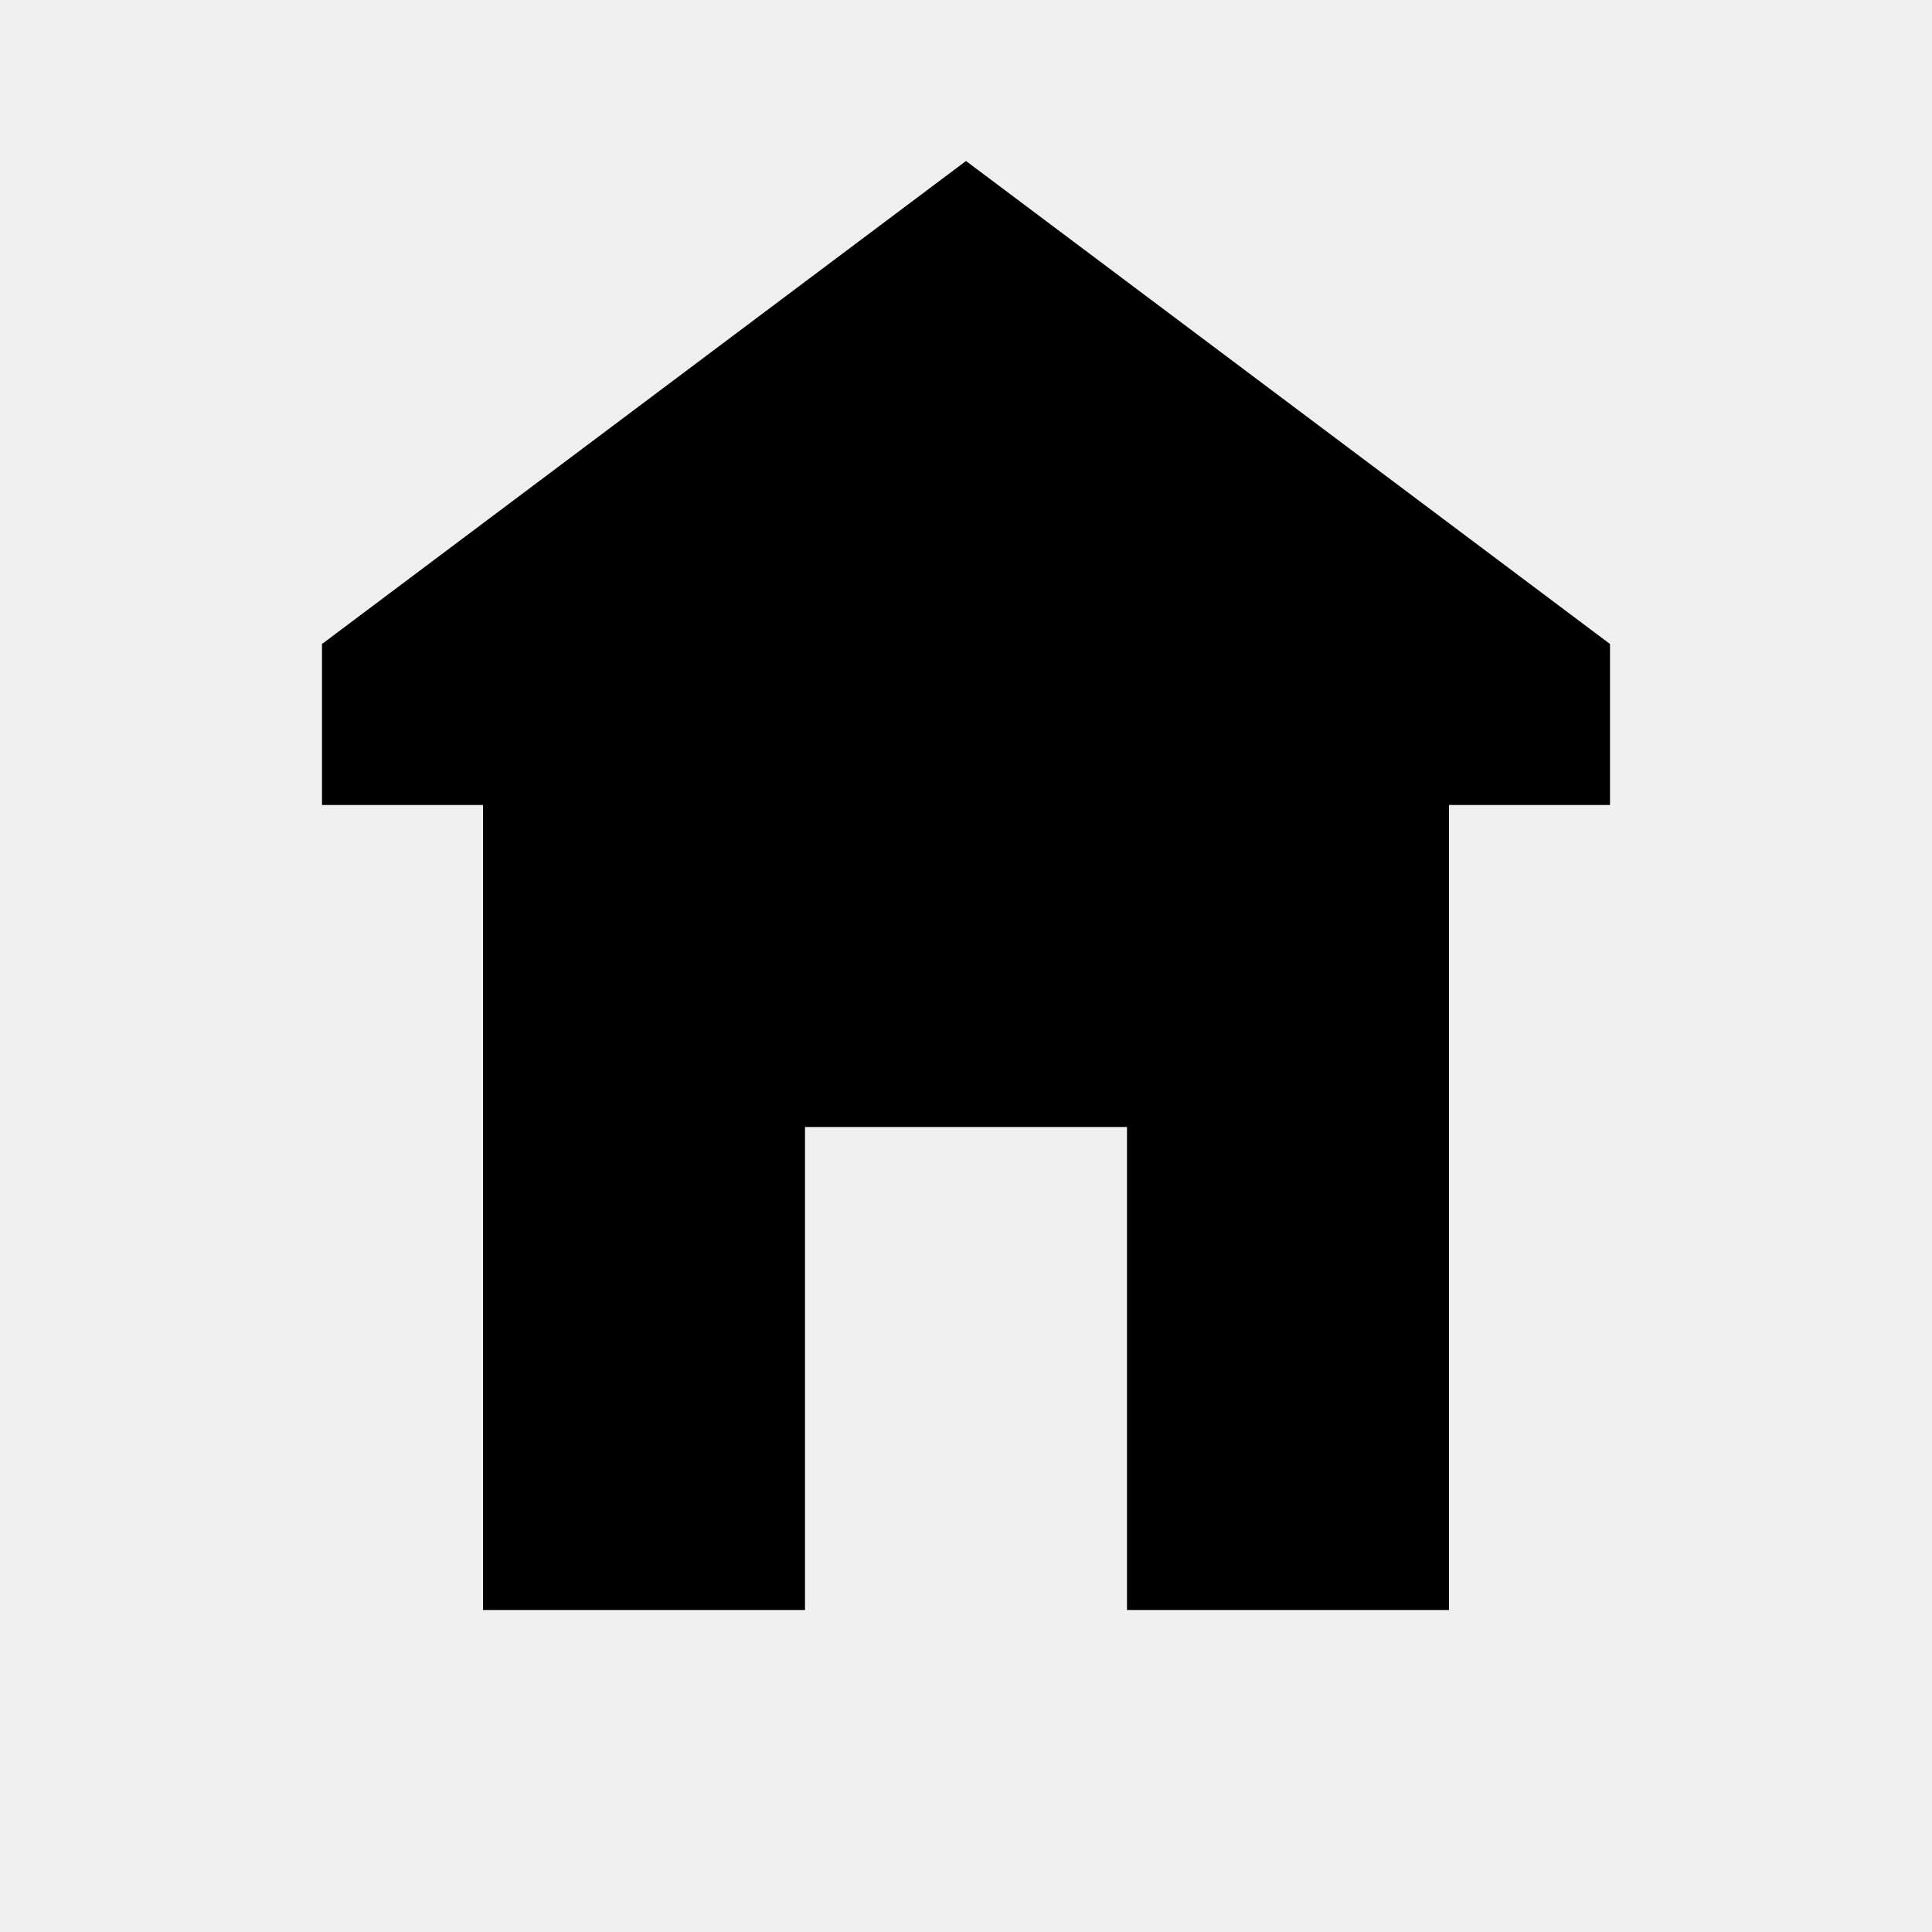
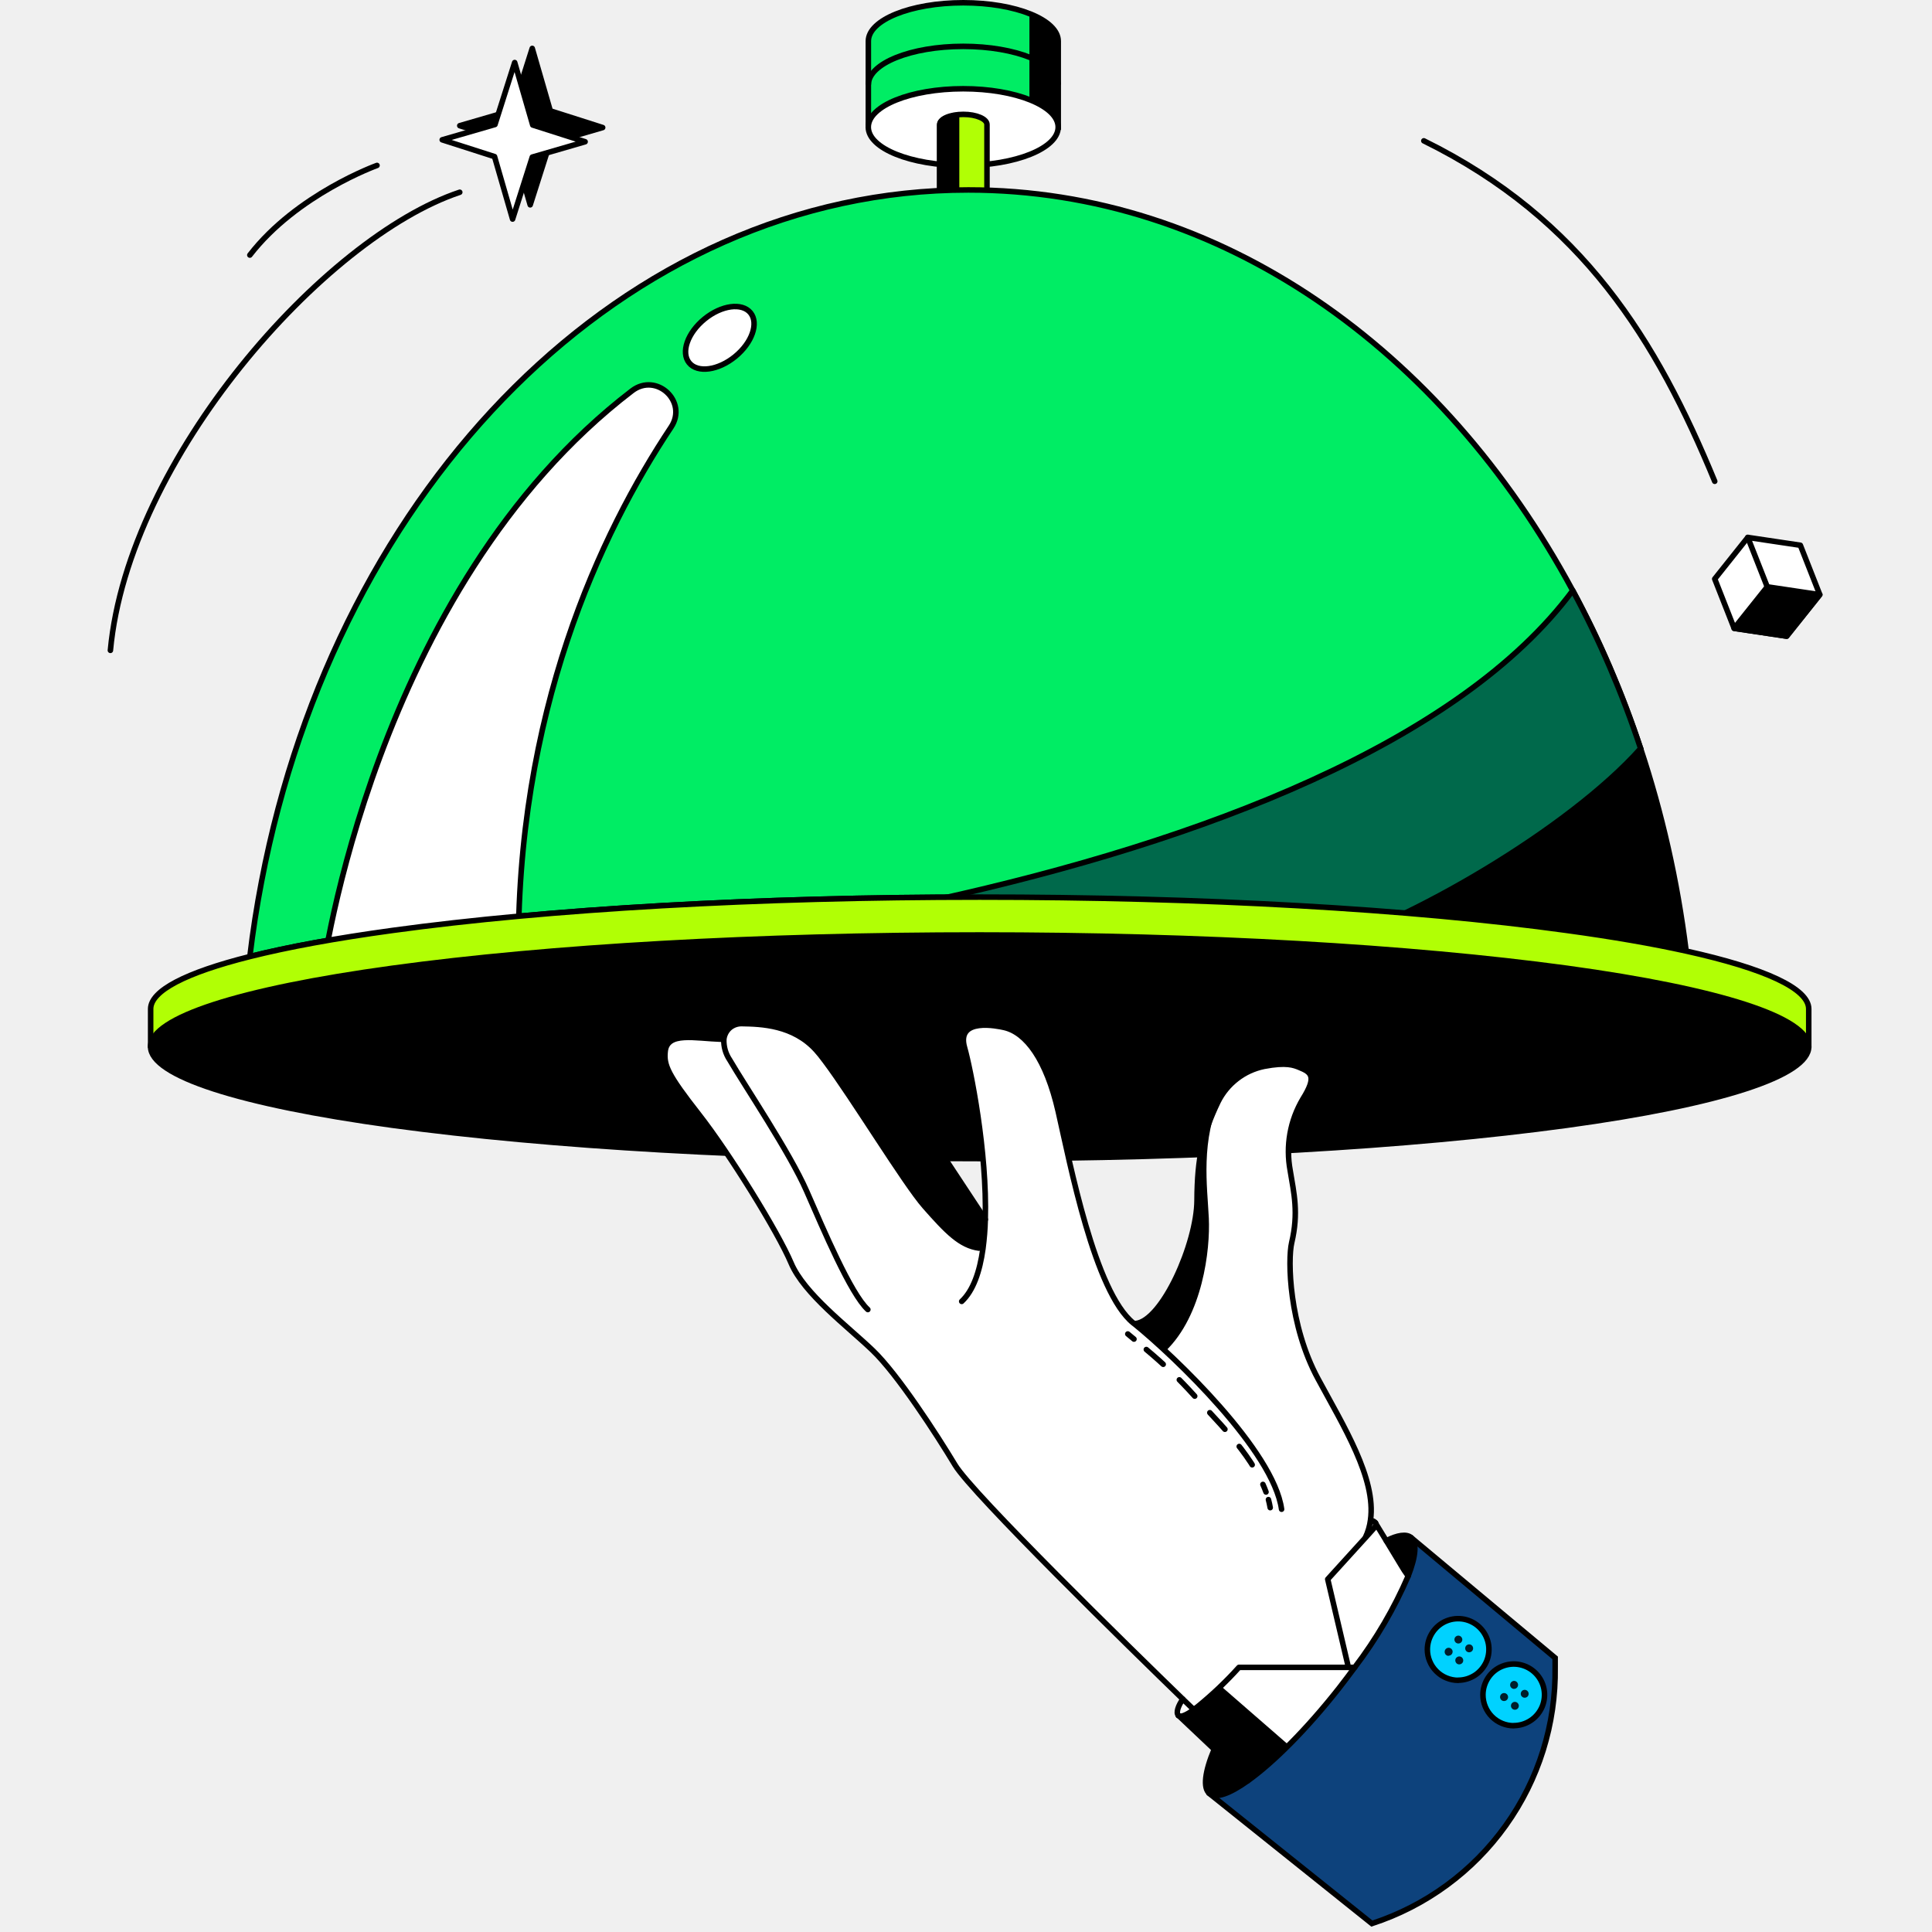
- <svg xmlns="http://www.w3.org/2000/svg" width="24" height="24" viewBox="0 0 24 24" fill="none">
-   <path d="M12 2L4 8V10H6V20H10V14H14V20H18V10H20V8L12 2Z" fill="currentColor" />
-   <path d="M12 4.5L17 8H7L12 4.5Z" fill="currentColor" opacity="0.7" />
+ <svg xmlns="http://www.w3.org/2000/svg" width="24" height="24" viewBox="193 59 311 350" fill="none">
+   <g clip-path="url(#clip0_92_1631)">
+     <path d="M365.21 82.02V66.45C365.21 62.61 357.51 59.5 348.01 59.5C338.51 59.5 330.81 62.61 330.81 66.45V81.28L365.21 82.02Z" fill="#00ED64" stroke="black" stroke-miterlimit="10" />
+     <path d="M365.2 82.028C365.2 78.188 357.5 75.078 348 75.078C338.5 75.078 330.8 78.188 330.8 82.028C330.8 85.868 338.5 88.978 348 88.978C357.5 88.978 365.2 85.868 365.2 82.028Z" fill="white" stroke="black" stroke-miterlimit="10" />
+     <path d="M352.3 105.209V81.559C352.3 80.549 350.39 79.719 348.02 79.719C345.65 79.719 343.74 80.529 343.74 81.559V105.209H352.29H352.3Z" fill="#B1FF05" stroke="black" stroke-miterlimit="10" />
+     <path d="M330.81 74.348C330.81 70.508 338.5 67.398 348 67.398C357.5 67.398 365.2 70.508 365.2 74.348" stroke="black" stroke-miterlimit="10" />
+     <path d="M346.79 101.849V79.879C346.79 79.879 343.74 80.249 343.74 81.629V101.999L346.79 101.859V101.849Z" fill="black" stroke="black" stroke-miterlimit="10" />
+     <path d="M363.36 63.341C365.15 64.721 365.22 65.951 365.22 67.151C365.22 68.341 365.2 81.461 365.2 81.501C364.64 78.551 359.99 77.031 359.99 77.031V61.461C361.21 61.901 362.35 62.531 363.36 63.341Z" fill="black" />
+     <path d="M266.36 78.99L256.79 81.769L266.28 84.76L269.55 96.109L273.12 84.889L282.68 82.109L273.19 79.079L269.92 67.769L266.36 78.99Z" fill="black" stroke="black" stroke-linecap="round" stroke-linejoin="round" />
+     <path d="M263.17 81.558L253.61 84.328L263.09 87.368L266.36 98.688L269.93 87.458L279.5 84.678L270.01 81.648L266.74 70.328L263.17 81.558Z" fill="white" stroke="black" stroke-linecap="round" stroke-linejoin="round" />
+     <path d="M193.5 176.818C196.73 142.068 232.24 101.998 256.79 93.828" stroke="black" stroke-linecap="round" stroke-linejoin="round" />
+     <path d="M431.44 84.512C460.23 98.692 473.66 120.762 484.14 146.192" stroke="black" stroke-linecap="round" stroke-linejoin="round" />
+     <path d="M241.8 88.969C241.8 88.969 227.28 94.179 218.76 105.209" stroke="black" stroke-linecap="round" stroke-linejoin="round" />
+     <path d="M490.13 156.359L484.14 163.879L487.66 172.829L497.17 174.249L503.17 166.729L499.65 157.779L490.14 156.359H490.13Z" fill="white" stroke="black" stroke-linecap="round" stroke-linejoin="round" />
+     <path d="M497.17 174.249L503.17 166.729L493.66 165.309L487.66 172.829L497.17 174.249Z" fill="black" stroke="black" stroke-linecap="round" stroke-linejoin="round" />
+     <path d="M490.13 156.359L493.65 165.299" stroke="black" stroke-linecap="round" stroke-linejoin="round" />
+     <path d="M458.41 165.98C434.81 122.22 394.58 93.41 348.92 93.41C286.73 93.41 234.62 146.85 220.88 218.7C220.02 223.16 219.31 227.69 218.76 232.29C225.6 230.57 234.28 228.97 244.58 227.56C273 223.66 310.78 221.52 350.97 221.52C373.75 221.52 395.77 222.2 415.74 223.5C433.89 218.24 457.87 209.01 470.71 194.61C467.37 184.52 463.24 174.94 458.41 165.98Z" fill="#00ED64" stroke="black" stroke-miterlimit="10" />
+     <path d="M478.96 231.289C472.89 229.949 465.66 228.689 457.38 227.559C445.07 225.859 431 224.489 415.74 223.499C433.89 218.239 457.87 209.009 470.71 194.609C474.56 206.219 477.36 218.509 478.96 231.289Z" fill="black" stroke="black" stroke-linecap="round" stroke-linejoin="round" />
+     <path d="M231.89 235.462C231.89 235.462 241.04 165.712 288 129.792C292.42 126.412 298.15 131.752 295.07 136.382C282.35 155.502 266.86 188.132 267.42 233.152L231.88 235.462H231.89Z" fill="white" stroke="black" stroke-linecap="round" stroke-linejoin="round" />
+     <path d="M470.71 194.61C457.87 209.01 429.01 226.03 410.86 231.29C390.89 229.99 294.99 232.6 343.15 221.98C391.31 211.36 437.94 193.57 458.42 165.98C463.25 174.94 467.38 184.52 470.72 194.61H470.71Z" fill="#00694B" stroke="black" stroke-linecap="round" stroke-linejoin="round" />
+     <path d="M421.48 336.461C421.66 335.861 421.8 335.251 421.91 334.641C422.83 334.691 423.03 335.041 421.48 336.461Z" fill="#001E2B" />
+     <path d="M387.89 367.018C387.42 367.528 386.37 369.128 387.02 369.548C387.67 369.968 389.39 368.678 389.39 368.678L387.88 367.008L387.89 367.018Z" fill="#001E2B" />
+     <path d="M501.17 241.78V248.32H492.83C489.54 249.59 485.39 250.79 480.48 251.91C453.77 258.08 404.75 262.03 350.97 262.03C294.32 262.03 242.93 257.66 217.39 250.93C214.22 250.09 211.45 249.22 209.12 248.32H200.79V241.78C200.79 238.49 207.12 235.21 218.76 232.29C225.6 230.57 234.28 228.97 244.58 227.56C273 223.66 310.78 221.52 350.97 221.52C391.16 221.52 428.96 223.63 457.38 227.56C465.66 228.69 472.89 229.95 478.96 231.29C493.29 234.46 501.17 238.11 501.17 241.78Z" fill="#B1FF05" stroke="black" stroke-miterlimit="10" />
+     <path d="M350.97 268.889C310.78 268.889 272.99 266.709 244.57 262.849C216.74 259.039 200.78 253.859 200.78 248.629C200.78 243.399 216.75 238.219 244.57 234.409C272.99 230.519 310.77 228.379 350.97 228.379C391.17 228.379 428.96 230.549 457.38 234.409C485.21 238.219 501.17 243.409 501.17 248.629C501.17 253.849 485.2 259.039 457.38 262.849C428.93 266.739 391.14 268.889 350.97 268.889Z" fill="black" stroke="black" stroke-miterlimit="10" />
+     <path d="M392.74 384.031L429.41 337.781L455.23 359.341V361.051C455.38 371.321 452.25 381.371 446.27 389.721C440.3 398.071 431.8 404.291 422.03 407.471L392.74 384.031Z" fill="#0D427C" stroke="black" stroke-miterlimit="10" />
+     <path d="M429.03 337.501C430.2 338.431 429.95 340.971 428.57 344.501C428.1 343.841 427.65 343.151 427.23 342.451L424.6 338.091C426.67 337.091 428.25 336.861 429.03 337.491V337.501Z" fill="black" />
+     <path d="M427.27 342.46C427.69 343.19 428.14 343.84 428.61 344.51C426.07 350.4 422.82 355.96 418.93 361.06H417.78L414.03 345.09C414.03 345.09 418.39 340.3 420.87 337.56C421.6 336.73 422.21 336.1 422.43 335.82C422.65 335.54 422.8 335.19 422.71 335L424.64 338.16L427.27 342.46Z" fill="white" />
+     <path d="M422.7 334.93C422.78 335.13 422.7 335.39 422.42 335.75C422.13 336.11 421.62 336.66 420.86 337.5C421.33 336.5 421.64 335.43 421.79 334.34C421.79 334.34 422.51 334.53 422.71 334.93H422.7Z" fill="white" />
+     <path d="M379.1 298.898L379.16 298.828C384.03 298.358 390.26 284.318 390.3 276.518C390.34 268.718 391.36 264.428 394.1 258.678C394.91 257.038 396.08 255.598 397.53 254.478C398.98 253.358 400.66 252.578 402.45 252.198C406.51 251.428 407.87 252.008 408.85 252.408C411.02 253.258 412.01 254.008 409.47 258.128C407.16 262.028 406.35 266.638 407.18 271.088C407.91 275.178 408.73 278.708 407.45 284.148C406.72 287.308 406.96 299.138 412.24 308.838C416.84 317.328 422.79 326.858 421.73 334.398C421.59 335.478 421.28 336.528 420.81 337.508C418.33 340.248 413.97 345.038 413.97 345.038L417.73 361.048H397.9C395.66 363.538 393.24 365.858 390.64 367.978C390.28 368.278 389.95 368.528 389.66 368.748L389.51 368.548L387.73 366.838C378.55 357.948 349.59 329.608 346.46 324.428C343.09 318.838 336.04 307.958 331.51 303.628C326.98 299.288 319.1 293.398 316.74 287.808C314.38 282.218 305.58 267.928 300.01 260.838C294.44 253.748 293.68 251.978 293.93 249.518C294.25 245.828 299.32 247.108 304.15 247.268H304.51C304.59 246.478 304.97 245.748 305.56 245.218C306.17 244.688 306.94 244.408 307.74 244.418C311.28 244.488 317.12 244.648 321.27 249.258C321.71 249.748 322.23 250.398 322.82 251.188C327.77 257.748 337.28 273.418 340.91 277.558C344.98 282.168 347.4 284.648 350.73 285.098H351.46C351.7 283.348 351.84 281.588 351.88 279.818C352.27 267.568 349.2 252.388 348.13 248.708C346.52 243.098 354.19 244.778 355.27 245.008C359.27 245.908 362.94 250.818 365.08 260.208C367.22 269.598 371.69 292.908 378.7 298.568L379.05 298.888L379.1 298.898Z" fill="white" />
+     <path d="M417.78 361.058H418.93C418.02 362.288 417.07 363.558 416.08 364.828C410.17 372.338 404.12 378.368 399.53 381.628L393.49 375.908L386.96 369.758C387.32 370.038 388.17 369.858 389.69 368.708C389.99 368.488 390.31 368.238 390.67 367.938C393.26 365.818 395.69 363.498 397.93 361.008L417.78 361.058Z" fill="white" />
+     <path d="M393.48 375.91L399.49 381.63C396.25 383.94 393.75 384.86 392.56 383.91C391.37 382.96 391.71 379.99 393.42 375.92H393.47L393.48 375.91Z" fill="black" />
+     <path d="M389.58 368.538L389.73 368.738C388.21 369.858 387.36 370.048 387 369.798C386.64 369.548 387 368.028 387.82 366.898C388.52 367.548 389.12 368.098 389.58 368.548V368.538Z" fill="white" />
+     <path d="M352.03 279.93C351.98 281.69 351.84 283.46 351.61 285.2L350.88 285.15C347.55 284.7 345.13 282.22 341.06 277.61C337.43 273.48 327.92 257.83 322.97 251.24L323.32 250.99C326.55 250.94 333 250.66 335.76 255.09C338.51 259.52 348.95 275.29 352.04 279.93H352.03Z" fill="black" />
+     <path d="M323.29 250.971C326.52 250.921 332.97 250.641 335.73 255.071C338.48 259.501 348.94 275.281 352 279.921" stroke="black" stroke-linecap="round" stroke-linejoin="round" />
+     <path d="M389.58 368.539L387.8 366.829C378.62 357.939 349.66 329.599 346.53 324.419C343.17 318.829 336.11 307.949 331.58 303.619C327.05 299.279 319.17 293.389 316.81 287.799C314.45 282.209 305.66 267.969 300.08 260.849C294.5 253.729 293.75 251.989 294 249.529C294.32 245.839 299.4 247.119 304.22 247.269" stroke="black" stroke-linecap="round" stroke-linejoin="round" />
+     <path d="M350.85 285.108C347.51 284.658 345.09 282.178 341.03 277.568C337.4 273.448 327.89 257.788 322.93 251.198C322.35 250.418 321.82 249.748 321.38 249.268C317.23 244.658 311.39 244.498 307.86 244.438C307.06 244.428 306.28 244.708 305.68 245.228C305.09 245.758 304.71 246.498 304.63 247.288C304.58 248.598 304.95 249.898 305.68 250.988C308.45 255.738 316.57 267.788 319.63 274.778C322.69 281.758 327.6 293.378 330.72 296.238" stroke="black" stroke-linecap="round" stroke-linejoin="round" />
+     <path d="M420.86 337.518C421.33 336.518 421.64 335.448 421.78 334.358C422.83 326.828 416.86 317.298 412.29 308.808C407.01 299.078 406.77 287.248 407.5 284.128C408.78 278.708 407.91 275.178 407.23 271.058C406.4 266.598 407.21 261.998 409.52 258.098C412.09 253.998 411.05 253.248 408.9 252.378C407.92 251.978 406.56 251.398 402.5 252.178C400.71 252.548 399.02 253.318 397.58 254.438C396.13 255.558 394.96 256.988 394.15 258.628C391.4 264.378 390.39 268.668 390.35 276.458C390.31 284.248 384.08 298.298 379.21 298.778" stroke="black" stroke-linecap="round" stroke-linejoin="round" />
+     <path d="M386.96 369.728C386.5 369.298 386.96 367.948 387.78 366.828" stroke="black" stroke-linecap="round" stroke-linejoin="round" />
+     <path d="M418.93 361.059H397.95C395.71 363.549 393.28 365.859 390.69 367.989C390.33 368.289 390 368.539 389.71 368.759C388.18 369.879 387.34 370.069 386.97 369.809" stroke="black" stroke-linecap="round" stroke-linejoin="round" />
+     <path d="M422.7 334.93C422.51 334.53 421.81 334.41 421.81 334.41" stroke="black" stroke-linecap="round" stroke-linejoin="round" />
+     <path d="M417.78 361.06L414.03 345.09C414.03 345.09 418.39 340.3 420.87 337.56C421.6 336.73 422.21 336.1 422.43 335.82C422.65 335.54 422.8 335.19 422.71 335" stroke="black" stroke-linecap="round" stroke-linejoin="round" />
+     <path d="M422.7 334.891V334.951L424.63 338.111L427.27 342.471C427.67 343.171 428.12 343.851 428.6 344.511" stroke="black" stroke-linecap="round" stroke-linejoin="round" />
+     <path d="M386.96 369.738L393.46 375.888L399.49 381.628" stroke="black" stroke-linecap="round" stroke-linejoin="round" />
+     <path d="M405.67 332.411C404.21 321.861 386.31 304.761 379.11 298.911L378.81 298.681C371.81 293.061 367.34 269.711 365.2 260.331C363.06 250.941 359.39 246.021 355.39 245.131C354.34 244.901 346.63 243.211 348.25 248.821C349.3 252.501 352.37 267.691 351.99 279.941C351.95 281.701 351.8 283.471 351.57 285.211C350.99 289.371 349.81 292.811 347.72 294.761" stroke="black" stroke-linecap="round" stroke-linejoin="round" />
+     <path d="M377.81 300.66L378.93 301.59" stroke="black" stroke-miterlimit="10" stroke-linecap="round" />
+     <path d="M381.17 303.48C384.27 306.06 387.18 308.86 389.88 311.86C392.84 315.37 400.2 322.03 402.85 329.29" stroke="black" stroke-miterlimit="10" stroke-linecap="round" stroke-dasharray="4.06 4.06" />
+     <path d="M403.29 330.668C403.42 331.148 403.52 331.628 403.61 332.128" stroke="black" stroke-miterlimit="10" stroke-linecap="round" />
+     <path d="M437.65 363.388C438.75 363.388 439.83 363.058 440.75 362.448C441.67 361.838 442.38 360.958 442.81 359.948C443.23 358.928 443.34 357.808 443.13 356.728C442.91 355.648 442.38 354.648 441.6 353.868C440.82 353.088 439.83 352.558 438.74 352.338C437.66 352.128 436.54 352.238 435.52 352.658C434.5 353.078 433.63 353.798 433.02 354.718C432.41 355.638 432.08 356.718 432.08 357.818C432.08 358.548 432.22 359.278 432.51 359.958C432.79 360.638 433.2 361.248 433.72 361.768C434.24 362.288 434.85 362.698 435.53 362.978C436.21 363.258 436.93 363.408 437.67 363.408L437.65 363.388Z" fill="#00D2FF" stroke="black" stroke-linecap="round" stroke-linejoin="round" />
+     <path d="M435.92 358.948C436.06 358.948 436.21 358.908 436.33 358.828C436.45 358.748 436.55 358.638 436.6 358.508C436.66 358.378 436.67 358.228 436.65 358.088C436.62 357.948 436.55 357.818 436.45 357.718C436.35 357.618 436.22 357.548 436.08 357.518C435.94 357.488 435.79 357.508 435.66 357.558C435.53 357.618 435.41 357.708 435.33 357.828C435.25 357.948 435.21 358.088 435.21 358.238C435.21 358.338 435.23 358.428 435.26 358.518C435.29 358.608 435.35 358.688 435.41 358.758C435.48 358.828 435.56 358.878 435.64 358.918C435.73 358.958 435.82 358.978 435.92 358.978V358.948Z" fill="#001E2B" />
+     <path d="M437.7 356.739C437.84 356.739 437.98 356.699 438.1 356.619C438.22 356.539 438.31 356.429 438.36 356.299C438.42 356.169 438.43 356.019 438.4 355.889C438.37 355.749 438.3 355.619 438.2 355.519C438.1 355.419 437.97 355.349 437.83 355.319C437.69 355.289 437.55 355.309 437.42 355.359C437.29 355.409 437.18 355.509 437.1 355.619C437.02 355.739 436.98 355.879 436.98 356.019C436.98 356.209 437.06 356.389 437.19 356.529C437.32 356.659 437.51 356.739 437.7 356.739Z" fill="#001E2B" />
+     <path d="M437.86 360.518C438.05 360.518 438.23 360.438 438.37 360.308C438.51 360.178 438.58 359.988 438.58 359.798C438.58 359.608 438.5 359.428 438.37 359.288C438.24 359.148 438.05 359.078 437.86 359.078C437.67 359.078 437.49 359.158 437.35 359.288C437.21 359.418 437.14 359.608 437.14 359.798C437.14 359.988 437.22 360.168 437.35 360.308C437.48 360.448 437.67 360.518 437.86 360.518Z" fill="#001E2B" />
+     <path d="M439.65 358.331C439.84 358.331 440.02 358.251 440.16 358.121C440.29 357.991 440.37 357.801 440.37 357.611C440.37 357.421 440.29 357.241 440.16 357.101C440.03 356.971 439.84 356.891 439.65 356.891C439.46 356.891 439.28 356.971 439.14 357.101C439.01 357.231 438.93 357.421 438.93 357.611C438.93 357.801 439.01 357.981 439.14 358.121C439.27 358.251 439.46 358.331 439.65 358.331Z" fill="#001E2B" />
+     <path d="M424.64 338.118C426.67 337.068 428.27 336.868 429.07 337.498C430.24 338.428 429.99 340.968 428.61 344.498C426.07 350.388 422.82 355.948 418.93 361.048C418.02 362.278 417.07 363.548 416.08 364.818C410.17 372.328 404.12 378.358 399.53 381.618C396.29 383.928 393.79 384.848 392.6 383.898C391.41 382.948 391.75 379.978 393.47 375.908" stroke="black" stroke-linecap="round" stroke-linejoin="round" />
+     <path d="M394.66 364.43C390.38 369.2 387.19 369.96 387.19 369.96L387.72 370.46L399.49 381.64C402.16 379.68 404.66 377.51 406.97 375.14L394.66 364.43Z" fill="black" />
+     <path d="M447.72 371.611C448.82 371.611 449.9 371.281 450.82 370.671C451.74 370.061 452.45 369.191 452.88 368.171C453.3 367.151 453.41 366.031 453.2 364.951C452.99 363.871 452.45 362.871 451.67 362.091C450.89 361.311 449.9 360.781 448.81 360.561C447.73 360.341 446.61 360.461 445.59 360.881C444.57 361.301 443.7 362.021 443.09 362.941C442.48 363.861 442.15 364.941 442.15 366.041C442.15 367.521 442.74 368.941 443.78 369.991C444.83 371.041 446.25 371.631 447.73 371.631L447.72 371.611Z" fill="#00D2FF" stroke="black" stroke-linecap="round" stroke-linejoin="round" />
+     <path d="M445.98 367.161C446.12 367.161 446.26 367.121 446.38 367.041C446.5 366.961 446.59 366.851 446.65 366.711C446.71 366.581 446.72 366.431 446.69 366.291C446.66 366.151 446.59 366.021 446.49 365.921C446.39 365.821 446.26 365.751 446.12 365.721C445.98 365.691 445.83 365.711 445.7 365.761C445.57 365.811 445.45 365.911 445.37 366.031C445.29 366.151 445.25 366.291 445.25 366.431C445.25 366.621 445.33 366.811 445.46 366.951C445.6 367.091 445.78 367.161 445.97 367.161H445.98Z" fill="#001E2B" />
+     <path d="M447.78 364.958C447.92 364.958 448.07 364.918 448.19 364.838C448.31 364.758 448.4 364.638 448.46 364.508C448.52 364.378 448.53 364.228 448.5 364.088C448.47 363.948 448.4 363.818 448.3 363.718C448.2 363.618 448.07 363.548 447.93 363.518C447.79 363.488 447.64 363.508 447.51 363.568C447.38 363.628 447.26 363.718 447.19 363.838C447.11 363.958 447.07 364.098 447.07 364.248C447.07 364.438 447.15 364.618 447.29 364.758C447.43 364.888 447.61 364.968 447.8 364.968L447.78 364.958Z" fill="#001E2B" />
+     <path d="M447.94 368.739C448.08 368.739 448.22 368.699 448.34 368.619C448.46 368.539 448.55 368.429 448.6 368.299C448.65 368.169 448.67 368.019 448.64 367.889C448.61 367.749 448.54 367.619 448.44 367.519C448.34 367.419 448.21 367.349 448.07 367.319C447.93 367.289 447.79 367.309 447.66 367.359C447.53 367.419 447.42 367.509 447.34 367.619C447.26 367.739 447.22 367.879 447.22 368.019C447.22 368.209 447.3 368.389 447.43 368.529C447.56 368.659 447.75 368.739 447.94 368.739Z" fill="#001E2B" />
+     <path d="M449.72 366.559C449.86 366.559 450 366.519 450.12 366.439C450.24 366.359 450.33 366.249 450.38 366.119C450.43 365.989 450.45 365.849 450.42 365.709C450.39 365.569 450.32 365.439 450.22 365.339C450.12 365.239 449.99 365.169 449.85 365.139C449.71 365.109 449.57 365.129 449.44 365.179C449.31 365.229 449.2 365.329 449.12 365.439C449.04 365.559 449 365.699 449 365.839C449 365.929 449.02 366.029 449.05 366.119C449.09 366.209 449.14 366.289 449.21 366.349C449.28 366.419 449.36 366.469 449.44 366.509C449.53 366.539 449.62 366.559 449.72 366.559Z" fill="#001E2B" />
+     <path d="M384.64 303.768C391.38 297.288 392.76 285.418 392.49 279.678C392.22 273.938 390.92 265.508 394.81 257.418C390.59 266.618 389.92 269.148 390.31 276.518C390.7 283.888 383.53 298.398 378.81 298.668C379.17 298.818 384.64 303.758 384.64 303.758V303.768Z" fill="black" />
+     <path d="M306.679 123.597C309.746 121.092 310.989 117.539 309.455 115.661C307.921 113.783 304.192 114.292 301.125 116.797C298.058 119.301 296.815 122.854 298.349 124.732C299.882 126.61 303.612 126.102 306.679 123.597Z" fill="white" stroke="black" stroke-linecap="round" stroke-linejoin="round" />
+   </g>
+   <defs>
+     <clipPath id="clip0_92_1631">
+       <rect width="310.66" height="349.03" fill="white" transform="translate(193 59)" />
+     </clipPath>
+   </defs>
</svg>
